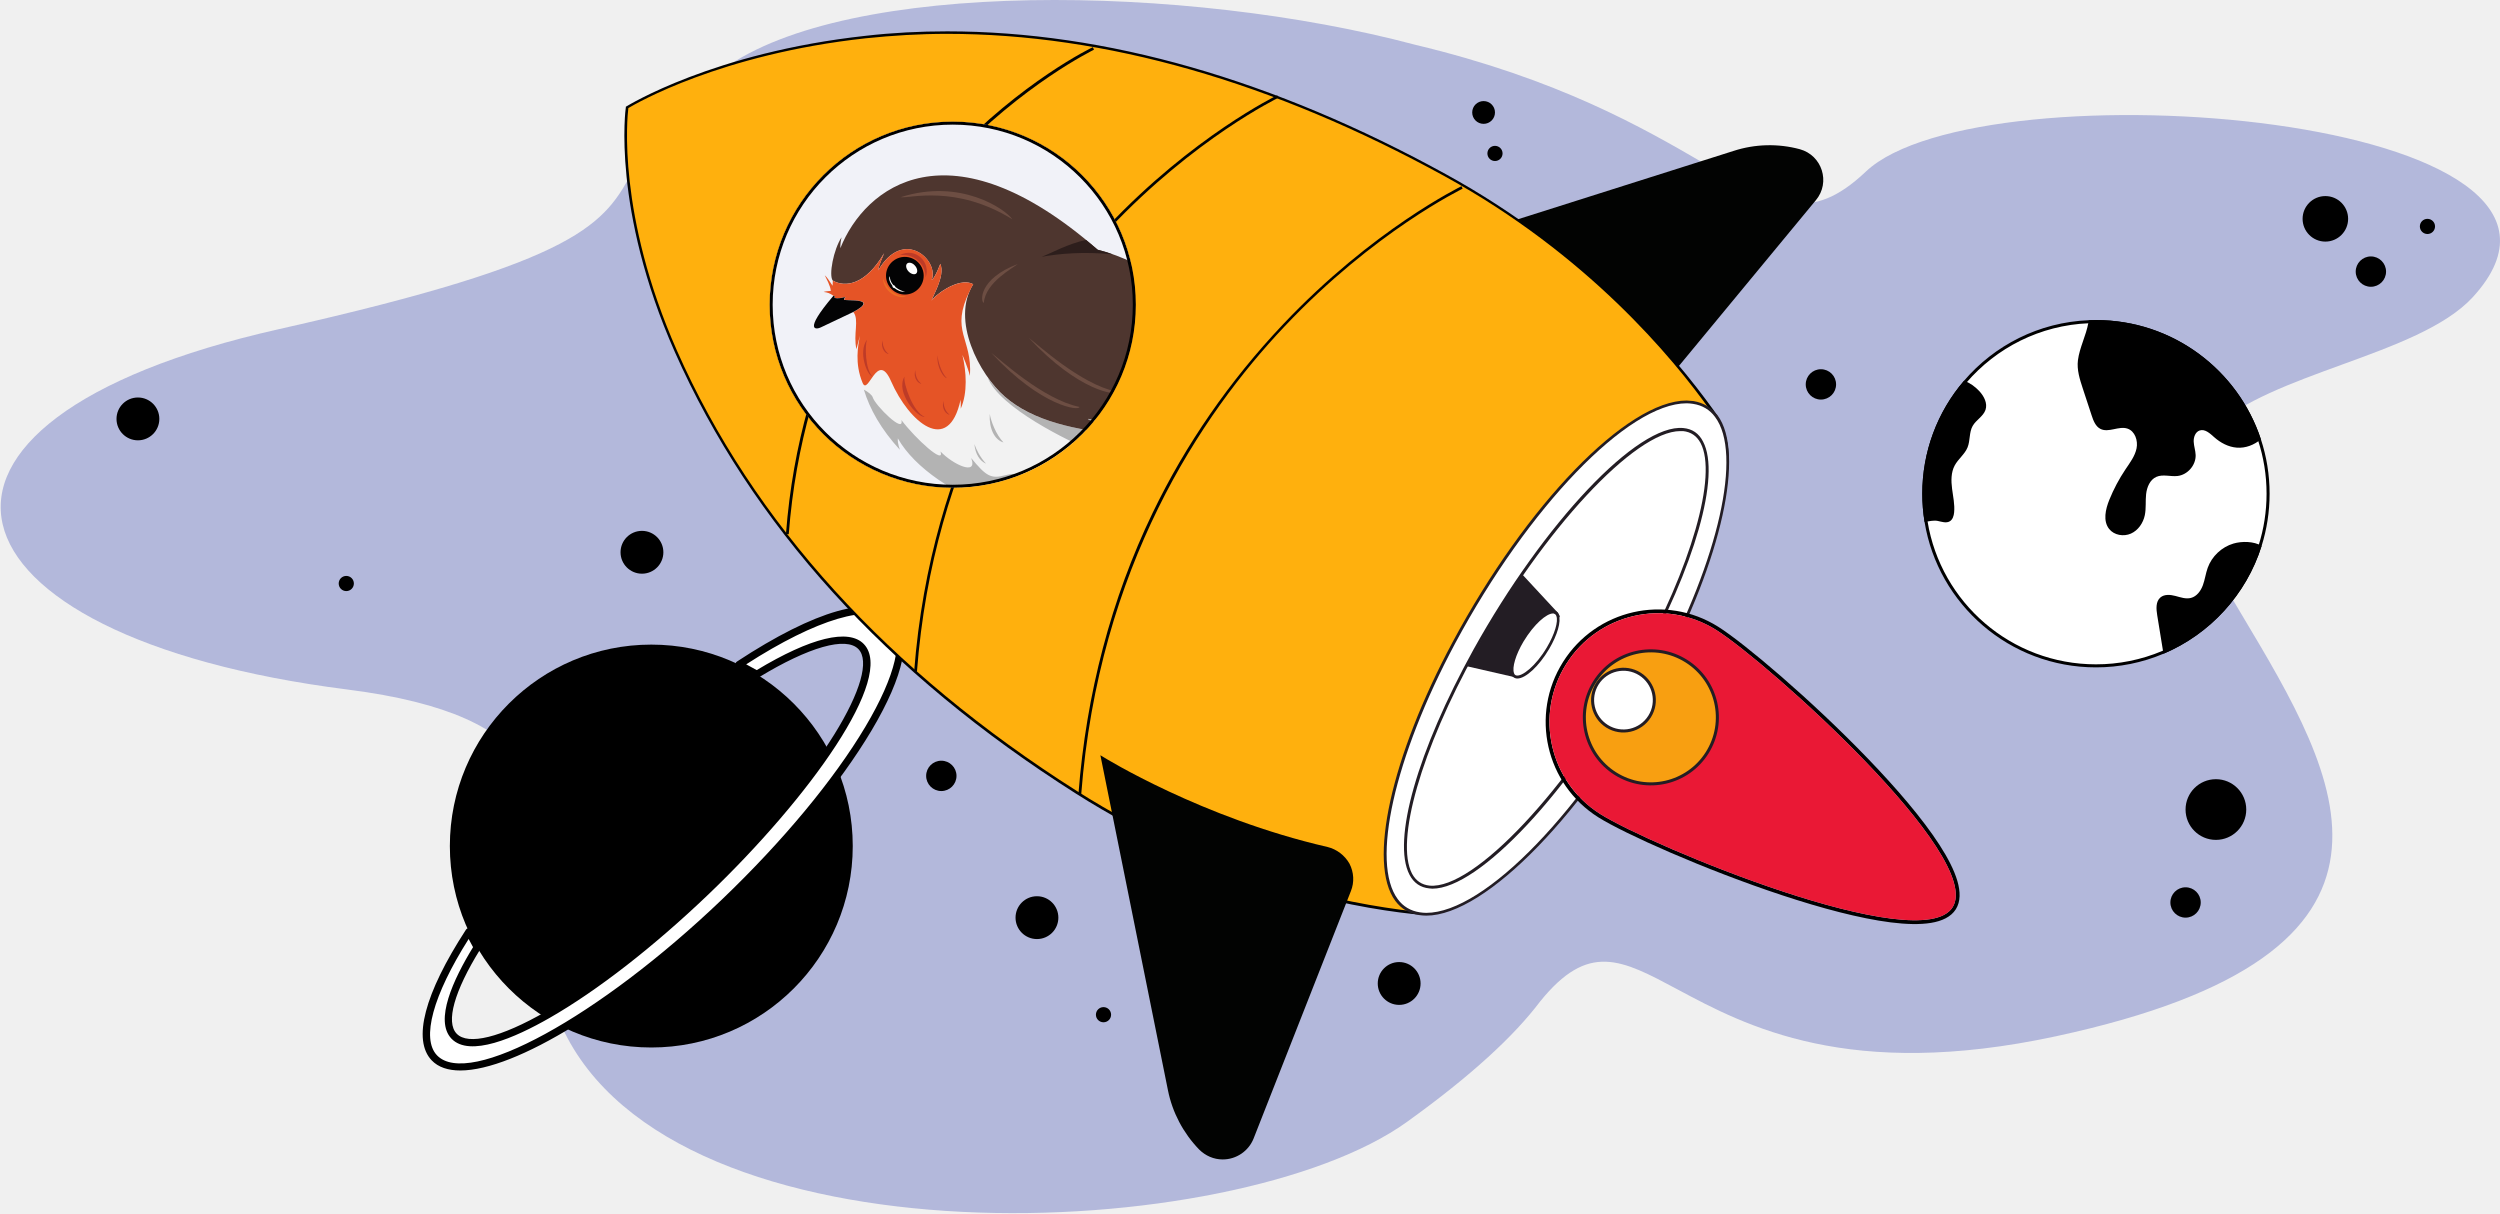
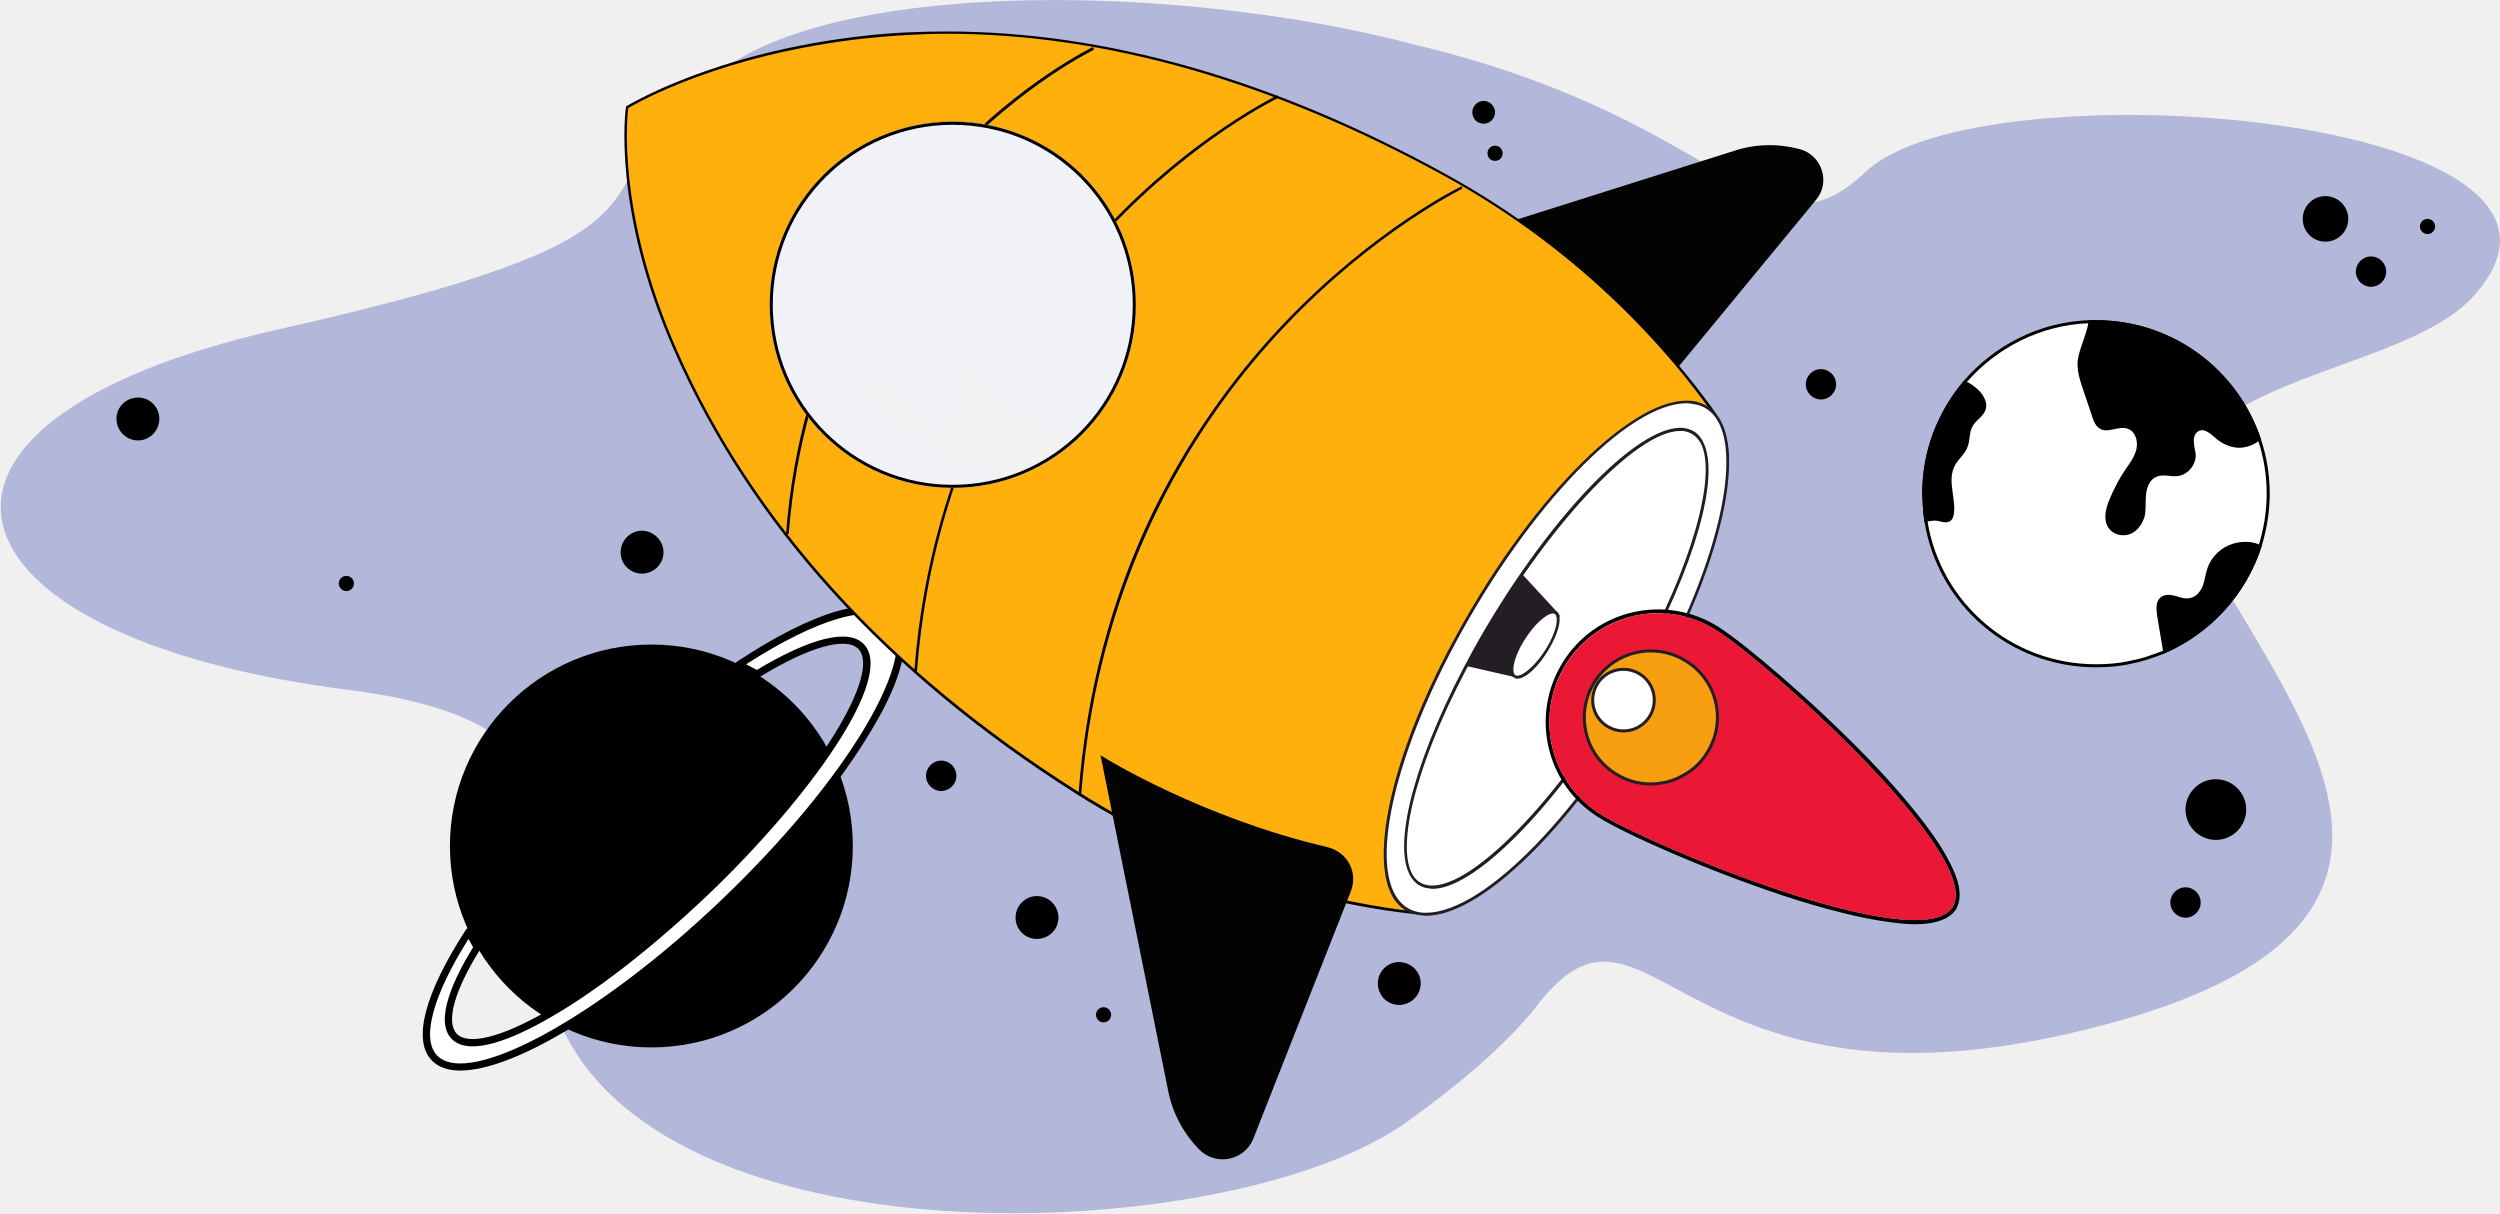
- <svg xmlns="http://www.w3.org/2000/svg" width="659" height="320" fill="none">
-   <path fill-rule="evenodd" d="M166.977 44.799c3.915-7.168 8.45-15.47 23.71-26.577C223.36-5.602 312.708-4.24 373.013 11.792c37.862 9.031 60.255 22.025 75.952 31.134 18.901 10.968 28.092 16.301 42.886 2.296C522.055 16.628 696.06 30.04 651.848 78.309c-7.213 7.864-20.904 12.853-34.697 17.879-25.972 9.463-52.305 19.058-36.437 48.228 3.164 5.823 6.72 11.775 10.31 17.783 25.702 43.021 53.121 88.914-49.051 110.958-54.689 11.785-81.808-2.73-99.836-12.38-14.775-7.908-23.444-12.548-36.179 3.238-6.891 9.127-18.179 19.566-35.057 31.704-45.21 32.543-193.465 39.079-222.773-25.054-5.516-12.066-4.971-24.591-4.458-36.355 1.065-24.478 1.988-45.661-52.132-52.558-109.594-13.889-126.586-70.532-18.084-94.973 80.489-18.117 85.799-27.839 93.523-41.98zm157.626 129.368c8.561 4.498 16.115 9.674 22.802 15.231-8.527-4.678-16.468-9.644-22.802-15.231z" fill="#b3b8db" />
-   <path d="M171.683 276.12c29.328 0 53.102-23.774 53.102-53.101s-23.774-53.101-53.102-53.101-53.101 23.774-53.101 53.101 23.774 53.101 53.101 53.101z" fill="#000" />
-   <path d="M125.777 249.717c-6.936 11.209-9.501 19.861-6.096 23.418 7.017 7.338 36.736-9.707 66.366-38.058s47.962-57.294 40.946-64.623c-3.781-3.951-14.132-.831-27.512 7.311l-4.675-2.565c19.191-12.612 34.877-17.769 40.472-11.923 8.867 9.259-10.994 42.643-44.342 74.561s-67.572 50.286-76.439 41.017c-4.907-5.13-1.01-17.661 9.117-33.24l2.163 4.102z" fill="#fff" />
-   <g fill="#000">
-     <path d="M121.345 282.18c-3.253 0-5.819-.858-7.544-2.663-5.13-5.363-1.93-17.59 9.01-34.43.188-.286.51-.465.849-.438.34.018.653.215.805.51l2.163 4.111c.16.304.143.662-.036.957-6.865 11.092-9.135 19.199-6.221 22.247 3.012 3.146 11.593 1.027 23.525-5.819 12.469-7.151 27.199-18.609 41.473-32.276 31.677-30.318 46.728-57.186 40.919-63.264-3.236-3.387-13.077-.59-26.314 7.464-.295.178-.662.187-.965.017l-4.675-2.565a.97.97 0 0 1-.501-.804c-.009-.34.152-.653.429-.84 20.665-13.586 35.86-17.877 41.697-11.79 4.612 4.818 2.404 15.454-6.212 29.943-8.42 14.158-21.97 30.488-38.166 45.978-27.932 26.751-55.828 43.653-70.236 43.662zm2.19-34.662c-9.421 14.873-12.54 26.287-8.339 30.667 8.339 8.715 42.715-10.082 75.08-41.053 16.071-15.382 29.505-31.56 37.844-45.575 8.018-13.479 10.377-23.552 6.471-27.628-4.853-5.077-19.315-.787-37.897 11.191l2.779 1.519c14.239-8.581 24.249-11.021 28.236-6.864 8.375 8.75-14.256 40.418-40.973 65.99-14.39 13.764-29.245 25.33-41.848 32.552-9.17 5.256-21.094 10.467-25.876 5.479-4.558-4.764.492-15.641 5.685-24.124l-1.162-2.154z" />
-     <circle cx="169.219" cy="145.581" r="5.645" />
-     <circle cx="368.82" cy="259.244" r="5.645" />
+ <svg xmlns="http://www.w3.org/2000/svg" version="1.2" viewBox="0 0 659 320" width="659" height="320">
+   <defs>
+     <clipPath clipPathUnits="userSpaceOnUse" id="cp1">
+       <path d="m251.14 128.59c-26.69 0-48.26-21.58-48.26-48.27 0-26.69 21.57-48.27 48.26-48.27 26.69 0 48.27 21.58 48.27 48.27 0 26.69-21.58 48.27-48.27 48.27z" />
+     </clipPath>
+   </defs>
+   <style>.a{fill:#b3b8db}.b{fill:#fff}.c{fill:none;stroke:#000;stroke-width:.5}.d{fill:#020302}.e{fill:#ffb00d}.f{fill:#231d24}.g{fill:#f1f2f8;stroke:#000}.h{fill:#2d1e1c}.i{fill:#f2f2f2}.j{fill:none;stroke:#000;stroke-width:.8}.k{fill:#ea1835}.l{fill:#f89f11;stroke:#231d24;stroke-width:.8}.m{fill:#fff;stroke:#231d24;stroke-width:.8}.n{fill:#fff;stroke:#000;stroke-width:.8}</style>
+   <path fill-rule="evenodd" class="a" d="m167 44.8c3.9-7.2 8.4-15.5 23.7-26.6 32.7-23.8 122-22.4 182.3-6.4 37.9 9 60.3 22 76 31.1 18.9 11 28.1 16.3 42.9 2.3 30.2-28.6 204.2-15.2 159.9 33.1-7.2 7.9-20.9 12.9-34.6 17.9-26 9.5-52.4 19-36.5 48.2 3.2 5.8 6.7 11.8 10.3 17.8 25.7 43 53.1 88.9-49 111-54.7 11.7-81.8-2.8-99.9-12.4-14.7-7.9-23.4-12.6-36.1 3.2-6.9 9.1-18.2 19.6-35.1 31.7-45.2 32.6-193.5 39.1-222.8-25-5.5-12.1-4.9-24.6-4.4-36.4 1-24.5 2-45.7-52.2-52.5-109.6-13.9-126.5-70.6-18-95 80.4-18.1 85.8-27.9 93.5-42zm180.4 144.6c-6.7-5.6-14.2-10.7-22.8-15.2 6.3 5.6 14.3 10.5 22.8 15.2z" />
+   <path d="m171.7 276.1c29.3 0 53.1-23.8 53.1-53.1 0-29.3-23.8-53.1-53.1-53.1-29.3 0-53.1 23.8-53.1 53.1 0 29.3 23.8 53.1 53.1 53.1z" />
+   <path class="b" d="m125.8 249.7c-7 11.2-9.5 19.9-6.1 23.4 7 7.4 36.7-9.7 66.3-38 29.7-28.4 48-57.3 41-64.6-3.8-4-14.1-0.9-27.5 7.3l-4.7-2.6c19.2-12.6 34.9-17.8 40.5-11.9 8.8 9.2-11 42.6-44.4 74.5-33.3 32-67.5 50.3-76.4 41.1-4.9-5.2-1-17.7 9.1-33.3z" />
+   <path d="m121.3 282.2c-3.2 0-5.8-0.9-7.5-2.7-5.1-5.3-1.9-17.6 9-34.4 0.2-0.3 0.5-0.5 0.9-0.5 0.3 0.1 0.6 0.3 0.8 0.6l2.1 4.1c0.2 0.3 0.2 0.6 0 0.9-6.9 11.1-9.1 19.2-6.2 22.3 3 3.1 11.6 1 23.5-5.8 12.5-7.2 27.2-18.7 41.5-32.3 31.6-30.3 46.7-57.2 40.9-63.3-3.2-3.4-13.1-0.6-26.3 7.5-0.3 0.2-0.7 0.2-1 0l-4.7-2.6q-0.1 0-0.2-0.1-0.1-0.1-0.1-0.2-0.1-0.1-0.1-0.2-0.1-0.1-0.1-0.3c0-0.3 0.2-0.6 0.5-0.8 20.6-13.6 35.8-17.9 41.7-11.8 4.6 4.8 2.4 15.5-6.3 29.9-8.4 14.2-21.9 30.5-38.1 46-28 26.8-55.8 43.7-70.3 43.7zm2.2-34.7c-9.4 14.9-12.5 26.3-8.3 30.7 8.3 8.7 42.7-10.1 75.1-41.1 16-15.3 29.5-31.5 37.8-45.5 8-13.5 10.4-23.6 6.5-27.7-4.9-5-19.3-0.8-37.9 11.2l2.8 1.5c14.2-8.5 24.2-11 28.2-6.8 8.4 8.7-14.2 40.4-41 66-14.4 13.7-29.2 25.3-41.8 32.5-9.2 5.3-21.1 10.5-25.9 5.5-4.5-4.8 0.5-15.6 5.7-24.1z" />
+   <path fill-rule="evenodd" d="m169.2 151.2c-3.1 0-5.6-2.5-5.6-5.6 0-3.1 2.5-5.7 5.6-5.7 3.1 0 5.7 2.6 5.7 5.7 0 3.1-2.6 5.6-5.7 5.6z" />
+   <path fill-rule="evenodd" d="m368.8 264.9c-3.1 0-5.6-2.5-5.6-5.7 0-3.1 2.5-5.6 5.6-5.6 3.1 0 5.7 2.5 5.7 5.6 0 3.2-2.6 5.7-5.7 5.7z" />
+   <path fill-rule="evenodd" class="c" d="m245.9 119.7c-26.6 0-48-21.5-48-48 0-26.6 21.4-48 48-48 26.5 0 47.9 21.4 47.9 48 0 26.5-21.4 48-47.9 48z" />
+   <path fill-rule="evenodd" d="m480 105.3c-2.2 0-4-1.8-4-4 0-2.2 1.8-4 4-4 2.2 0 4 1.8 4 4 0 2.2-1.8 4-4 4z" />
+   <path fill-rule="evenodd" d="m273.3 247.5c-3.1 0-5.6-2.5-5.6-5.6 0-3.1 2.5-5.7 5.6-5.7 3.2 0 5.7 2.6 5.7 5.7 0 3.1-2.5 5.6-5.7 5.6z" />
+   <path fill-rule="evenodd" d="m36.4 116.1c-3.2 0-5.7-2.6-5.7-5.7 0-3.1 2.5-5.6 5.7-5.6 3.1 0 5.6 2.5 5.6 5.6 0 3.1-2.5 5.7-5.6 5.7z" />
+   <path fill-rule="evenodd" d="m91.3 155.8c-1.1 0-2-0.9-2-2 0-1.1 0.9-2 2-2 1.1 0 2 0.9 2 2 0 1.1-0.9 2-2 2z" />
+   <path fill-rule="evenodd" d="m290.9 269.5c-1.1 0-2-0.9-2-2 0-1.1 0.9-2 2-2 1.1 0 2 0.9 2 2 0 1.1-0.9 2-2 2z" />
+   <path fill-rule="evenodd" d="m394.1 42.4c-1.1 0-2-0.8-2-2 0-1.1 0.9-2 2-2 1.1 0 2 0.9 2 2 0 1.2-0.9 2-2 2z" />
+   <path fill-rule="evenodd" d="m639.9 61.7c-1.1 0-2-0.9-2-2 0-1.1 0.9-2 2-2 1.1 0 2 0.9 2 2 0 1.1-0.9 2-2 2z" />
+   <path fill-rule="evenodd" d="m391.1 32.6c-1.7 0-3-1.3-3-3 0-1.6 1.3-3 3-3 1.6 0 3 1.4 3 3 0 1.7-1.4 3-3 3z" />
+   <path fill-rule="evenodd" d="m613 63.7c-3.4 0-6-2.7-6-6 0-3.3 2.6-6 6-6 3.3 0 6 2.7 6 6 0 3.3-2.7 6-6 6z" />
+   <path fill-rule="evenodd" d="m625 75.6c-2.2 0-4-1.8-4-4 0-2.2 1.8-4 4-4 2.2 0 4 1.8 4 4 0 2.2-1.8 4-4 4z" />
+   <path fill-rule="evenodd" d="m584.1 221.4c-4.4 0-8-3.6-8-8 0-4.4 3.6-8 8-8 4.4 0 8 3.6 8 8 0 4.4-3.6 8-8 8z" />
+   <path fill-rule="evenodd" d="m248.1 208.5c-2.2 0-4-1.8-4-4 0-2.2 1.8-4 4-4 2.2 0 4 1.8 4 4 0 2.2-1.8 4-4 4z" />
+   <path fill-rule="evenodd" d="m576.1 241.9c-2.2 0-4-1.8-4-4 0-2.2 1.8-4 4-4 2.2 0 4 1.8 4 4 0 2.2-1.8 4-4 4z" />
+   <path class="d" d="m474.4 39.3c-5.7-1.5-11.8-1.4-17.4 0.5l-85.1 26.9c0 0 26.5 14.8 49.6 40.3 3.3 3.9 9.3 3.6 12.6-0.2l44.6-54.1c3.9-4.6 1.6-11.8-4.3-13.4z" />
+   <path class="e" d="m381 46.2c-55-30.2-106.7-41.5-152.8-36.4-40.6 4.4-62.9 18.5-62.9 18.5 0 0-3.8 26.4 12.9 64.4 18.7 42.3 52.6 82.6 105.6 116.2 35.9 22.8 70.2 29.7 88.6 31.7 8.2 1 16.3-3 20.5-10.2l59.4-98.9c4.3-7.2 4-16.3-0.8-23.1-10.9-15.1-33.3-41.7-70.5-62.2z" />
+   <path class="d" d="m381.1 45.9c-45.4-25-89.6-37.6-131.4-37.6-7.3 0-14.5 0.3-21.5 1.1-40.2 4.4-62.8 18.5-63.1 18.6l-0.1 0.1v0.2c-0.1 0.3-3.8 26.9 12.9 64.5 20.1 45.5 55.7 84.7 105.7 116.4 36.4 23.1 71.2 29.8 88.8 31.7 0.8 0.1 1.6 0.2 2.4 0.2 7.5 0 14.6-4.1 18.4-10.5l59.4-98.9c4.4-7.4 4-16.6-0.9-23.6-10.2-14.2-32.9-41.5-70.6-62.2zm70.8 85.4l-59.4 98.9c-3.7 6.3-10.5 10.1-17.9 10.1-0.7 0-1.5 0-2.2-0.1-17.5-2-52.2-8.7-88.5-31.7-49.9-31.6-85.4-70.7-105.4-116-15.9-35.9-13.2-61.7-12.9-64 2-1.2 24.3-14.2 62.6-18.4 7-0.7 14.2-1.2 21.4-1.2 41.7 0 85.8 12.6 131.2 37.5 37.5 20.6 60.1 47.7 70.3 62.1 4.7 6.8 5 15.8 0.8 22.8z" />
+   <path class="d" d="m250.3 41.6c-17.6 18.6-39.5 50.9-43.1 99.2h0.7c3.7-47.9 25.4-80.1 42.9-98.6 19-20.1 37.4-29 37.6-29.1l-0.3-0.7c-0.2 0.1-18.7 9-37.8 29.2zm41.7 18.1c-20.9 22.1-46.6 60.3-51 117.3l0.7 0.1c4.3-56.8 30-94.9 50.8-116.9 22.5-23.8 44.2-34.3 44.5-34.4l-0.3-0.7c-0.2 0.2-22.2 10.7-44.7 34.6zm46.1 25.9c-14 14.8-25.5 31.5-34.3 49.6-10.9 22.6-17.5 47.6-19.5 74.1l0.7 0.1c4.6-59.9 31.7-100.2 53.6-123.3 23.7-25.1 46.7-36.2 46.9-36.4l-0.2-0.6c-0.3 0.1-23.3 11.3-47.2 36.5z" />
+   <path class="b" d="m446.4 106.1c-15.2-2.3-43 25.6-63.2 63.4-16.2 30.2-22.4 58-15.1 67.8 1.5 1.9 3.5 3.2 6.1 3.6 15.2 2.2 42.9-25.6 63.1-63.4 16.2-30.2 22.4-58.1 15.1-67.8-1.5-2-3.5-3.2-6-3.6z" />
+   <path class="f" d="m446.4 105.7l-1.8-0.1c-15.7 0-42.3 27.4-61.7 63.7-16.3 30.3-22.4 58.3-15.1 68.2 1.5 2 3.7 3.4 6.3 3.7 0.6 0.1 1.2 0.2 1.8 0.2 15.8 0 42.3-27.4 61.7-63.7 16.3-30.4 22.5-58.3 15.1-68.2-1.6-2.1-3.7-3.3-6.3-3.8zm-9.4 71.6c-19.4 36.1-45.6 63.3-61.1 63.3-0.5 0-1.1 0-1.6-0.1-2.5-0.4-4.4-1.6-5.8-3.5-7.2-9.6-1-37.3 15.1-67.4 19.3-36 45.5-63.3 61-63.3 0.6 0 1.2 0.1 1.7 0.2 2.4 0.3 4.4 1.5 5.8 3.4 7.2 9.6 1 37.4-15.1 67.4z" />
+   <path class="b" d="m443.7 113.2c-11.9-1.2-36.5 24.9-55 58.2-18.5 33.3-23.8 61.2-11.9 62.3 11.8 1.2 36.4-24.9 54.9-58.1 18.6-33.3 23.9-61.2 12-62.4z" />
+   <path class="f" d="m443.7 112.8c-12.1-1.1-36.7 24.9-55.3 58.4-14.7 26.6-21.5 50.5-16.8 59.4 1.1 2.1 2.8 3.4 5.2 3.6 0.2 0 0.5 0.1 0.8 0.1 12.3 0 36.3-25.7 54.5-58.5 14.7-26.6 21.5-50.4 16.8-59.4-1.1-2.2-2.8-3.3-5.2-3.6zm-12.3 62.6c-18.1 32.7-42.9 59.1-54.6 58-2-0.2-3.6-1.2-4.6-3.1-4.5-8.6 2.4-32.7 16.9-58.6 17.7-32 41.9-58.1 53.8-58.1h0.8c2 0.3 3.5 1.3 4.6 3.2 4.4 8.5-2.4 32.6-16.9 58.6z" />
+   <path class="f" d="m401.3 151.4c-4.3 6.3-8.4 12.9-12.3 20l-2.3 4.2 13.1 3 11.4-16.2-0.5-0.8z" />
+   <path class="b" d="m409.8 161.3c-1.9-0.5-5.7 2.9-8.5 7.6-2.8 4.7-3.5 8.9-1.7 9.5 1.9 0.5 5.7-2.8 8.5-7.5 2.8-4.7 3.5-9 1.7-9.6z" />
+   <path class="f" d="m409.9 161.1c-2.1-0.6-6 2.7-9 7.6-2.2 3.8-3.2 7.3-2.5 9.1 0.2 0.5 0.6 0.8 1.1 1 0.1 0.1 0.3 0.1 0.5 0.1 2.2 0 5.7-3.3 8.3-7.8 2.2-3.7 3.3-7.3 2.6-9-0.1-0.6-0.5-1-1-1zm-2.1 9.5c-3 5-6.6 7.8-8.1 7.5-0.3-0.1-0.5-0.3-0.6-0.6-0.6-1.5 0.4-4.9 2.5-8.4 2.8-4.6 6.1-7.4 7.8-7.4 0.1 0 0.2 0 0.3 0.1 0.3 0.1 0.5 0.3 0.5 0.6 0.6 1.4-0.4 4.8-2.4 8.2z" />
+   <path class="d" d="m349.9 223.6c-33.6-7.7-59.3-23.8-59.3-23.8l17.6 87.5c1.2 5.8 4 11.1 8.1 15.5 4.2 4.4 11.5 2.9 13.8-2.7l25.6-65.3c1.8-4.7-0.9-10-5.8-11.2z" />
+   <path class="d" d="m349.9 223.3c-33.1-7.7-58.9-23.6-59.1-23.8l-0.7-0.4 17.8 88.3c1.1 5.8 4 11.3 8.2 15.6 1.7 1.7 3.9 2.6 6.2 2.6 3.6 0 6.8-2.2 8.1-5.5l25.7-65.2c0.9-2.3 0.8-5-0.4-7.2-1.2-2.2-3.3-3.8-5.8-4.4zm5.5 11.4l-25.7 65.2c-1.2 3.1-4.1 5.1-7.4 5.1-2.2 0-4.2-0.9-5.7-2.4-4-4.3-6.8-9.6-8-15.3l-17.5-86.7c4.4 2.7 28.5 16.5 58.7 23.4 2.3 0.5 4.1 2 5.2 4 1.1 2.1 1.2 4.5 0.4 6.7z" />
+   <g clip-path="url(#cp1)">
+     <path fill-rule="evenodd" class="g" d="m251.1 129.1c-26.9 0-48.7-21.8-48.7-48.8 0-26.9 21.8-48.7 48.7-48.7 27 0 48.8 21.8 48.8 48.7 0 27-21.8 48.8-48.8 48.8z" />
+     <path class="h" d="m248.9 141.1c0.5 0.2 14.5-7.4 14.5-7.4 0 0-1.4-4.9-1-5.8 1.7-0.1 4.2-1.3 4.2-1.3 0 0-1.6 1.5-2.4 1.9 0 0 1.9 0.5 3.3-0.2l-0.6 6.8c0 0-14.8 7.6-15.3 8.2 2.3 1.2 2.4 4.7 2.4 4.7-4-2.7-8.1 4.7-5 6.1-5.1 2.6-5.3-1.6 0.3-8.6-1.3-0.1-7.4 1.5-4.7 4.9-7.6 3.1-5.1-6.7 2.7-7.1-2.5-1.7-8.4-1.9-7.7 3-3.2 1.8-4.1-1.2-2.8-3.4 2.6-4.1 8.1-3.7 12.1-1.8z" />
+     <path class="i" d="m234.8 100.5c4.8 10.9 15.2 19.6 18.3 4.9q0.1 0.3 0.1 0.6 0 0.3 0 0.6 0 0.3 0 0.5 0 0.3 0 0.6c1.8-4.2 1.4-9.8 0.4-14.1 0 0 1.5 3.2 2 5.5 0.7-10-5.3-11.7 0-22.4-3.2 7.2 0.2 16.5 4.8 22.9 3 7.8 21.5 16.9 27.8 19.4-3.3-3.1-4.4-4.4-4.4-4.4 4.5 1.8 10.3 3 15.4 4.9-2.5 2.7-5.6 5.1-8.6 6.5 3.2-2.7 3.9-4.8 3.9-4.8 0 0-6.7 5.8-12.6 7.6 4.5-3.4 5.2-5.2 5.2-5.2 0 0-8.8 6.4-14.3 6.6 2.6-1.7 4.1-4.4 4.1-4.4 0 0-1.9 1.2-8.1 1.1 2.8-1.5-0.1-2.5-3.8-1.6-3.7 1-4.9 0.4-8.9-4.5 1.8 4.9-4.9 1.7-8.1-1.7 1.2 3.7-6.6-3.4-10.3-8.3 0.9 3.9-7-3.9-7.6-6-0.2-0.6-1.1-1.4-2.3-2q-0.1-0.3-0.2-0.5 0-0.2-0.1-0.4 0-0.3-0.1-0.5-0.1-0.2-0.1-0.4c1.5 3.4 3.9-8.8 7.5-0.5z" />
+     <path fill-rule="evenodd" class="j" d="m251.1 128.2c-26.4 0-47.8-21.4-47.8-47.9 0-26.5 21.4-47.8 47.8-47.8 26.5 0 47.9 21.3 47.9 47.8 0 26.5-21.4 47.9-47.9 47.9z" />
  </g>
-   <circle cx="245.853" cy="71.687" r="47.993" stroke="#000" stroke-width=".548" />
-   <g fill="#000">
-     <circle cx="479.992" cy="101.328" r="4" />
-     <circle cx="273.34" cy="241.891" r="5.645" />
-     <circle cx="36.356" cy="110.424" r="5.645" />
-     <circle cx="91.281" cy="153.812" r="2" />
-     <circle cx="290.883" cy="267.475" r="2" />
-     <circle cx="394.078" cy="40.446" r="2" />
-     <circle cx="639.875" cy="59.686" r="2" />
-     <circle cx="391.076" cy="29.646" r="3.002" />
-     <circle cx="612.965" cy="57.686" r="6" />
-     <circle cx="624.965" cy="71.595" r="4" />
-     <circle cx="584.113" cy="213.395" r="8" />
-     <circle cx="248.133" cy="204.521" r="4" />
-     <circle cx="576.113" cy="237.891" r="4" />
-   </g>
-   <path d="M474.44 39.333c-5.716-1.539-11.798-1.392-17.441.44l-85.077 26.967s26.527 14.729 49.537 40.304c3.371 3.81 9.379 3.59 12.604-.293l44.627-54.007c3.884-4.69 1.612-11.798-4.25-13.41z" fill="#020302" />
-   <path d="M380.999 46.221C325.966 15.956 274.304 4.745 228.212 9.801c-40.597 4.397-62.874 18.54-62.874 18.54s-3.884 26.381 12.897 64.339c18.686 42.355 52.542 82.586 105.596 116.221 35.907 22.79 70.201 29.678 88.595 31.73 8.207.952 16.268-3.078 20.518-10.186l59.356-98.927c4.324-7.182 4.03-16.268-.806-23.083-10.845-15.169-33.342-41.769-70.495-62.214z" fill="#ffb00d" />
-   <g fill="#020302">
-     <path d="M381.148 45.928C335.715 20.939 291.454 8.262 249.685 8.262c-7.255 0-14.436.366-21.471 1.172-40.231 4.397-62.801 18.466-63.094 18.613l-.146.073v.147c-.074.293-3.738 26.894 12.897 64.486 20.152 45.507 55.692 84.711 105.742 116.441 36.347 23.083 71.228 29.825 88.741 31.73.806.073 1.612.147 2.419.147 7.547 0 14.582-4.031 18.466-10.479l59.356-98.928c4.397-7.327 4.031-16.561-.879-23.522-10.259-14.29-32.903-41.55-70.568-62.214zm70.714 85.37l-59.356 98.927c-3.737 6.229-10.552 10.113-17.88 10.113-.733 0-1.539-.074-2.272-.147-17.44-1.978-52.175-8.647-88.448-31.656-49.903-31.657-85.37-70.715-105.449-116.075-15.828-35.834-13.117-61.628-12.824-63.973 1.979-1.172 24.256-14.216 62.581-18.393 7.035-.733 14.216-1.172 21.397-1.172 41.696 0 85.81 12.604 131.17 37.519 37.519 20.591 60.09 47.705 70.275 62.067 4.763 6.815 5.057 15.755.806 22.79z" />
-     <path d="M250.268 41.604c-17.587 18.613-39.424 50.929-43.088 99.147l.732.074c3.664-47.925 25.355-80.095 42.869-98.634 18.979-20.078 37.372-28.945 37.592-29.092l-.293-.659c-.22.073-18.686 8.94-37.812 29.165zm41.703 18.1c-20.884 22.057-46.605 60.309-51.002 117.32l.733.074c4.323-56.792 30.044-94.897 50.782-116.881 22.497-23.816 44.261-34.295 44.481-34.441l-.293-.66c-.22.147-22.131 10.699-44.701 34.588zm46.163 25.868c-13.997 14.802-25.575 31.51-34.295 49.61-10.919 22.643-17.514 47.632-19.566 74.159l.733.073c4.617-59.943 31.657-100.173 53.567-123.329 23.743-25.135 46.753-36.2 46.973-36.347l-.294-.66c-.219.147-23.302 11.285-47.118 36.493z" />
-   </g>
-   <path d="M446.362 106.09c-15.169-2.271-42.942 25.575-63.167 63.387-16.194 30.191-22.35 58.037-15.095 67.783 1.539 1.979 3.517 3.225 6.082 3.591 15.169 2.272 42.942-25.575 63.167-63.387 16.195-30.191 22.35-58.037 15.095-67.783-1.538-1.979-3.59-3.224-6.082-3.591z" fill="#fff" />
-   <path d="M446.437 105.724l-1.832-.147c-15.755 0-42.282 27.407-61.701 63.68-16.268 30.338-22.424 58.33-15.096 68.223 1.539 2.052 3.664 3.371 6.302 3.737.587.074 1.173.147 1.832.147 15.755 0 42.282-27.407 61.702-63.68 16.268-30.338 22.423-58.33 15.095-68.223-1.612-2.052-3.737-3.298-6.302-3.737zm-9.453 71.594c-19.346 36.126-45.58 63.313-61.042 63.313-.586 0-1.172-.073-1.685-.146-2.418-.367-4.397-1.539-5.789-3.445-7.182-9.599-.953-37.372 15.095-67.417 19.346-36.053 45.58-63.313 61.042-63.313.586 0 1.172.073 1.685.147 2.419.366 4.397 1.538 5.79 3.444 7.254 9.599 1.025 37.372-15.096 67.417z" fill="#231d24" />
-   <path d="M443.655 113.198c-11.872-1.172-36.493 24.915-54.96 58.184s-23.816 61.188-11.944 62.361 36.493-24.915 54.959-58.184c18.54-33.269 23.889-61.189 11.945-62.361z" fill="#fff" />
-   <g fill="#231d24">
-     <path d="M443.732 112.832c-12.091-1.173-36.713 24.915-55.326 58.403-14.729 26.601-21.544 50.417-16.854 59.357 1.099 2.125 2.858 3.37 5.203 3.59.293 0 .513.074.806.074 12.384 0 36.346-25.648 54.519-58.477 14.73-26.601 21.545-50.417 16.855-59.357-1.099-2.198-2.858-3.371-5.203-3.59zm-12.311 62.58c-18.1 32.683-42.942 59.137-54.593 58.037-2.052-.219-3.591-1.245-4.617-3.151-4.47-8.573 2.418-32.682 16.855-58.623 17.733-32.023 41.915-58.037 53.86-58.037h.733c2.051.22 3.59 1.245 4.616 3.151 4.47 8.5-2.418 32.609-16.854 58.623z" />
-     <path d="M401.297 151.45c-4.25 6.229-8.427 12.897-12.311 19.932l-2.271 4.25 13.117 3.005 11.358-16.195-.513-.879-9.38-10.113z" />
-   </g>
-   <path d="M409.801 161.343c-1.905-.513-5.715 2.858-8.5 7.547s-3.517 8.941-1.685 9.527c1.905.513 5.715-2.858 8.5-7.548s3.517-8.94 1.685-9.526z" fill="#fff" />
-   <path d="M409.878 161.05c-2.052-.587-6.009 2.784-8.94 7.694-2.198 3.737-3.224 7.255-2.565 9.013.22.513.587.88 1.1 1.026.146.073.366.073.513.073 2.198 0 5.715-3.297 8.353-7.767 2.199-3.737 3.225-7.255 2.565-9.014-.146-.586-.513-.952-1.026-1.025zm-2.125 9.599c-2.931 4.983-6.595 7.768-8.061 7.401-.293-.073-.513-.293-.586-.586-.586-1.465.44-4.91 2.492-8.354 2.784-4.616 6.082-7.401 7.767-7.401.147 0 .22 0 .293.073.294.074.513.293.587.587.586 1.392-.44 4.836-2.492 8.28z" fill="#231d24" />
-   <g fill="#020302">
-     <path d="M349.853 223.63c-33.562-7.694-59.283-23.816-59.283-23.816l17.661 87.496c1.172 5.789 3.957 11.138 8.06 15.462 4.177 4.397 11.505 2.931 13.777-2.711l25.648-65.219c1.832-4.763-.953-10.039-5.863-11.212z" />
-     <path d="M349.932 223.264c-33.123-7.621-58.917-23.596-59.137-23.743l-.733-.44 17.807 88.302c1.173 5.862 4.031 11.285 8.208 15.609 1.685 1.685 3.883 2.638 6.228 2.638 3.591 0 6.815-2.199 8.134-5.496l25.648-65.219c.953-2.345.806-4.983-.366-7.255-1.246-2.198-3.371-3.81-5.789-4.396zm5.422 11.431l-25.647 65.219c-1.173 3.078-4.104 5.056-7.402 5.056-2.198 0-4.176-.879-5.715-2.418-4.031-4.25-6.815-9.526-7.988-15.242l-17.514-86.69c4.397 2.638 28.506 16.488 58.697 23.376 2.272.513 4.104 1.979 5.203 4.031s1.173 4.47.366 6.668z" />
-   </g>
-   <mask id="A" maskUnits="userSpaceOnUse" x="202" y="32" width="98" height="97" mask-type="alpha">
-     <circle cx="251.142" cy="80.319" r="48.267" fill="#020302" />
-   </mask>
-   <g mask="url(#A)">
-     <circle cx="251.142" cy="80.319" r="48.767" fill="#f1f2f8" stroke="#000" />
-     <path d="M248.922 141.095c.47.211 14.449-7.352 14.449-7.352s-1.354-4.966-.955-5.807c1.715-.168 4.169-1.307 4.169-1.307s-1.591 1.439-2.414 1.872c0 0 1.911.518 3.281-.226l-.517 6.818s-14.811 7.58-15.292 8.237c2.263 1.157 2.38 4.641 2.38 4.641-4.047-2.682-8.097 4.74-5.013 6.105-5.131 2.62-5.282-1.534.244-8.62-1.26-.1-7.352 1.556-4.674 4.981-7.59 3.055-5.089-6.748 2.735-7.099-2.481-1.745-8.429-1.899-7.758 2.974-3.189 1.821-4.032-1.207-2.713-3.454 2.583-4.07 8.042-3.676 12.078-1.763z" fill="#2d1e1c" />
-     <path d="M234.797 100.468c4.795 10.947 15.209 19.674 18.345 4.902a23.66 23.66 0 0 1 .04 2.369c1.859-4.255 1.444-9.795.435-14.186 0 0 1.446 3.29 1.988 5.546.685-10.009-5.35-11.694-.023-22.448-3.173 7.207.246 16.557 4.853 22.968 2.98 7.821 21.442 16.849 27.72 19.375-3.26-3.143-4.378-4.413-4.378-4.413 4.544 1.863 10.275 3.065 15.426 4.9-2.523 2.717-5.621 5.138-8.628 6.524 3.228-2.722 3.953-4.814 3.953-4.814s-6.737 5.857-12.66 7.593c4.512-3.361 5.233-5.164 5.233-5.164s-8.837 6.352-14.303 6.536c2.559-1.695 4.13-4.319 4.13-4.319s-1.911 1.118-8.107 1.053c2.804-1.494-.088-2.525-3.809-1.55s-4.939.324-8.944-4.542c1.855 4.853-4.872 1.665-8.093-1.739 1.235 3.759-6.584-3.363-10.307-8.289.895 3.889-6.923-3.875-7.545-5.963-.189-.622-1.131-1.396-2.35-2.046a45.12 45.12 0 0 1-.498-1.811c1.528 3.474 3.954-8.727 7.522-.482z" fill="#f2f2f2" />
-     <path d="M236.668 115.551c4.461 7.869 15.228 14.958 26.217 18.433.305-.158.454-.269.454-.269s-1.353-4.967-.955-5.807c1.716-.169 4.17-1.308 4.17-1.308s-1.591 1.439-2.414 1.873c0 0 1.911.518 3.281-.226l-.517 6.818s-.029.035-.064.006c4.562 1.06 9.027 1.455 12.959 1.005-1.576.924-3.055 1.871-3.78 2.327 2.828-.598 13.199-1.777 22.059-8.227-1.34 1.703-3.389 3.7-3.389 3.7 4.301-2.25 8.064-5.41 10.629-8.035-.44.749-1.812 2.776-2.334 3.34 2.906-1.76 5.982-4.724 8.058-7.109l.085-.105.43-.523.086-.105.029-.034 1.26-1.535c-.163.625-.377 1.384-.69 2.12-.079.168-.13.301-.21.47l-.029.035c-.079.168-.159.336-.274.475 2.997-2.795 5.165-5.863 6.386-8.131-10.719-2.027-23.203-3.752-31.311-4.335-1.422-.117 10.035 4.211 8.613 4.094-11.816-1.117-23.207-3.463-30.681-10.009-1.472-1.267-2.952-2.95-4.365-4.928 2.981 7.822 21.443 16.85 27.72 19.376-3.259-3.143-4.378-4.413-4.378-4.413 4.545 1.863 10.275 3.065 15.427 4.9-2.524 2.717-5.622 5.138-8.629 6.524 3.229-2.723 3.954-4.814 3.954-4.814s-6.738 5.857-12.661 7.593c4.513-3.362 5.234-5.164 5.234-5.164s-8.838 6.352-14.304 6.536c2.56-1.695 4.13-4.319 4.13-4.319s-1.91 1.118-8.107 1.053c2.804-1.494-.087-2.525-3.808-1.551s-4.939.325-8.945-4.541c1.856 4.853-4.872 1.664-8.092-1.74 1.235 3.76-6.584-3.362-10.307-8.288.895 3.889-6.923-3.875-7.545-5.963-.19-.623-1.132-1.396-2.35-2.046 1.563 5.138 4.52 10.428 9.477 15.843.099.022-.664-1.538-.519-2.996zm27.849 1.082c-2.346-.699-3.811-3.538-3.626-7.533.361 2.049 1.657 5.45 3.626 7.533zm-4.584 5.582c-1.634-.641-2.885-2.603-3.071-5.151.42 1.338 1.575 3.63 3.071 5.151zm25.12-2.21c-1.157 2.263-3.971 3.982-7.436 4.29 1.897-.603 5.168-2.239 7.436-4.29z" fill="#b3b3b3" />
-     <path d="M221.512 65.435c6.46-16.189 28.66-33.763 67.838.395 26.809 6.829 39.365 34.428 46.575 53.316-8.572-3.359-35.265-7.698-49.028-8.72-1.422-.117 10.035 4.21 8.613 4.093-11.816-1.117-23.208-3.462-30.682-10.009-6.665-5.824-14.223-20.091-8.293-29.589-3.997-2.173-10.846 3.534-10.927 4.344-.052-.861 3.664-6.453 2.254-9.715 0 0-1.366 3.726-2.275 4.264 2.06-5.141-7.401-13.962-14.075-2.563-.081-.826 1.545-4.514 1.545-4.514-4.944 8.439-10.303 9.062-13.53 7.23-1.125-1.333.19-8.197 2.311-11.42a11.37 11.37 0 0 0-.326 2.886z" fill="#4e362f" />
-     <path d="M325.611 101.912c-1.801-5.276-10.02-21.371-25.425-29.64 13.62 10.016 25.425 29.64 25.425 29.64zm-36.256-36.081a36.07 36.07 0 0 1 4.066 1.236c-7.681-.817-14.387-.191-18.86.633 2.721-1.037 6.911-3.437 11.718-4.454l3.076 2.584z" fill="#2d1e1c" />
-     <path d="M261.339 93.052c13.269 14.285 23.281 15.322 23.204 14.207-9.62-1.942-21.101-12.713-23.204-14.207zm33.075 10.223c.106 1.08-9.934.078-23.203-14.207 2.103 1.493 13.549 12.237 23.203 14.207zm-35.077-23.432c-.927-.294-1.393-6.342 8.936-10.242-.97.897-8.514 4.749-8.936 10.242zm-21.915-27.867c15.701-5.037 27.533 3.102 29.437 5.833-14.955-9.244-27.186-5.445-29.437-5.833z" fill="#6d4e43" />
-     <path d="M218.998 76.683c-.062-1.277-1.186-3.251-1.591-4.109.413.28 1.271 1.511 2.066 2.748l.06-1.353c3.261 1.861 8.586 1.21 13.53-7.23 0 0-1.592 3.716-1.545 4.513 6.702-11.434 16.135-2.578 14.074 2.563.909-.538 2.275-4.264 2.275-4.264 1.411 3.261-2.305 8.854-2.253 9.714.081-.81 6.964-6.489 10.927-4.344-.331.546-.628 1.12-.889 1.723-5.327 10.754.708 12.438.023 22.448-.542-2.256-1.988-5.546-1.988-5.546 1.043 4.42 1.424 9.93-.435 14.186.03-.676.012-1.509-.04-2.369-3.171 14.743-13.551 6.045-18.346-4.902-3.602-8.274-6.016 4.054-7.493.447-2.14-5.146-1.186-9.794-.708-12.439l-.899 3.584c-.923-3.854.805-7.808-.833-9.796 1.739-.908 2.906-1.761 2.717-2.383-.313-.899-3.877-.614-5.087-.848-.095-.311.313-.736.313-.736-.877.214-1.916.413-2.831.246.17-.562-.275-.518-.31-.547-.999-.704-1.596-.902-2.602-1.027.305-.158 1.067-.233 1.865-.279z" fill="#e55426" />
-     <path d="M237.217 67.229c4.587-.322 6.82 3.147 6.77 5.91 1.503-3.964-2.653-8.078-6.77-5.91zm-8.682 22.308c-.555 1.53-.487 7.777 1.434 9.705-1.372-.25-3.838-6.422-1.434-9.705zm18.588 4.108c.15 1.525.881 4.404 2.454 6.045-.781-.116-2.701-2.685-2.454-6.045zm1.601 12.062c-.033.965.297 2.697 1.604 3.595-.734.04-2.252-1.382-1.604-3.595zm-7.439-8.153c-.034.965.297 2.697 1.604 3.595-.734.039-2.253-1.383-1.604-3.595zm-8.628-7.844c-.033.965.297 2.697 1.604 3.595-.734.04-2.252-1.382-1.604-3.595zm5.779 9.535c-.409 1.708 2.248 9.497 5.342 10.637-1.893.314-7.849-6.446-5.342-10.637z" fill="#be3b27" />
-     <path d="M232.711 73.284c.979 2.79 3.231 4.814 6.086 4.823-1.266.83-5.83-.582-6.086-4.823z" fill="#ed6e24" />
-     <path d="M219.978 78.543c.886.202 1.925.003 2.831-.246 0 0-.408.425-.313.736 1.21.234 4.774-.052 5.087.848.189.623-.978 1.475-2.717 2.383l-8.519 4.043c-.916.475-4.96 1.417 3.321-8.312.064-.006.508-.05.31.547zm15.39-2.024c-2.119-1.74-2.426-4.869-.686-6.988s4.869-2.427 6.989-.686 2.426 4.869.686 6.988a4.97 4.97 0 0 1-6.989.686z" fill="#030304" />
-     <path d="M239.134 69.447c-.471.431-.314 1.378.333 2.084.681.735 1.602.965 2.044.569.471-.431.314-1.378-.333-2.084-.618-.741-1.538-.971-2.044-.569zm-4.576 3.368c-.005.931.393 1.725.935 2.346.128-.012.232.074.372.188a.52.52 0 0 1 .158.305c.872.716 1.91 1.16 2.558 1.224-1.011.163-1.985-.286-2.752-.916-.127.012-.296-.067-.435-.182-.111-.149-.187-.27-.136-.404-.735-.954-1.095-2.009-.7-2.561z" fill="#fff" />
-     <circle cx="251.142" cy="80.319" r="47.867" stroke="#000" stroke-width=".8" />
-   </g>
-   <path fill-rule="evenodd" d="M514.709 239.146c8.43-13.402-48.92-64.656-62.327-73.092s-31.106-4.406-39.535 8.996c-8.436 13.407-4.407 31.105 8.995 39.54s84.432 37.958 92.867 24.556zM412 174.517c-8.729 13.875-4.56 32.19 9.309 40.92 6.802 4.281 27.999 13.8 48.516 20.57 10.265 3.387 20.425 6.108 28.575 7.135 4.07.512 7.698.611 10.61.129 2.892-.478 5.268-1.562 6.546-3.592h0c1.277-2.031 1.226-4.641.406-7.455-.827-2.834-2.485-6.061-4.709-9.508-4.453-6.902-11.302-14.883-18.798-22.672-14.981-15.566-32.736-30.555-39.541-34.836-13.869-8.729-32.19-4.56-40.914 9.309z" fill="#000" />
-   <path d="M452.382 166.054c-13.402-8.435-31.105-4.406-39.535 8.996s-4.407 31.105 8.995 39.54 84.433 37.958 92.868 24.556c8.429-13.402-48.921-64.656-62.328-73.092z" fill="#ea1835" />
-   <g stroke="#231d24" stroke-width=".8">
-     <path d="M425.83 203.935h0a17.53 17.53 0 0 0 24.174-5.502c5.156-8.196 2.695-19.019-5.501-24.174s-19.019-2.695-24.175 5.501-2.694 19.019 5.502 24.175z" fill="#f89f11" />
-     <path d="M432.28 177.663c-3.803-2.391-8.826-1.249-11.222 2.554s-1.249 8.825 2.554 11.221 8.825 1.25 11.221-2.553c2.391-3.803 1.25-8.826-2.553-11.222z" fill="#fff" />
-   </g>
-   <path d="M570.131 171.961h0c12.179-5.145 21.644-15.453 25.651-28.182 1.353-4.304 2.084-8.884 2.084-13.636 0-4.969-.798-9.75-2.274-14.223l-.02-.061v-.002c-5.988-18.061-23.014-31.09-43.081-31.09-.621 0-1.241.014-1.855.038h0c-13.038.523-24.659 6.549-32.608 15.818a45.2 45.2 0 0 0-10.913 29.52 45.73 45.73 0 0 0 .595 7.375l-.394.065.394-.065c3.525 21.553 22.231 38 44.781 38a45.2 45.2 0 0 0 17.64-3.557z" fill="#fff" stroke="#000" stroke-width=".8" />
-   <path d="M595.971 115.792v.002c-1.769 1.498-4.04 2.383-6.342 2.206-2.221-.169-4.294-1.272-5.96-2.752-1.107-.985-2.424-2.242-3.831-1.775-1.136.378-1.627 1.75-1.58 2.945s.481 2.353.515 3.551c.073 2.658-2.115 5.187-4.755 5.499-1.871.22-3.874-.528-5.599.232-1.698.749-2.506 2.724-2.706 4.57s.036 3.733-.344 5.549c-.432 2.058-1.748 3.988-3.669 4.839s-4.427.425-5.731-1.225c-1.666-2.11-.96-5.189.048-7.681 1.143-2.82 2.576-5.522 4.272-8.048 1.165-1.737 2.488-3.462 2.907-5.511s-.412-4.547-2.397-5.212c-2.294-.767-4.978 1.175-7.131.071-1.295-.663-1.862-2.181-2.315-3.562l-2.328-7.076c-.797-2.424-1.605-4.949-1.279-7.48.432-3.339 2.142-6.464 2.738-9.817l.134-.712a46.44 46.44 0 0 1 1.871-.039c20.268 0 37.459 13.174 43.482 31.425zm.194 28.107c-4.042 12.841-13.59 23.241-25.876 28.43l-1.646-10.142c-.269-1.646-.426-3.612.84-4.695 1.056-.902 2.635-.749 3.976-.394s2.736.865 4.079.514c1.536-.4 2.588-1.848 3.138-3.339s.736-3.095 1.273-4.591c1.088-3.043 3.694-5.498 6.796-6.404 2.208-.644 5.351-.631 7.42.621zm-72.785-35.864c-.585 1.732-2.494 2.659-3.391 4.25-.956 1.695-.61 3.849-1.343 5.651-.74 1.816-2.472 3.046-3.396 4.775-.981 1.842-.947 4.049-.683 6.118s.738 4.143.542 6.221c-.084.906-.367 1.9-1.147 2.365-.952.566-2.144.111-3.228-.107-.983-.198-2.217.088-3.418.275a46.08 46.08 0 0 1-.601-7.44 45.6 45.6 0 0 1 11.009-29.78c1.536.555 2.916 1.543 4.029 2.745 1.236 1.334 2.207 3.207 1.627 4.927z" fill="#000" />
+   <path fill-rule="evenodd" d="m421.8 214.6c-13.4-8.4-17.4-26.1-9-39.6 8.5-13.4 26.2-17.4 39.6-8.9 13.4 8.4 70.7 59.6 62.3 73-8.4 13.4-79.5-16.1-92.9-24.5zm-9.8-40.1c-8.7 13.9-4.6 32.2 9.3 40.9 6.8 4.3 28 13.8 48.5 20.6 10.3 3.4 20.5 6.1 28.6 7.1 4.1 0.6 7.7 0.7 10.6 0.2 2.9-0.5 5.3-1.6 6.6-3.6 1.2-2.1 1.2-4.7 0.4-7.5-0.9-2.8-2.5-6-4.7-9.5-4.5-6.9-11.3-14.9-18.8-22.7-15-15.5-32.8-30.5-39.6-34.8-13.9-8.7-32.2-4.6-40.9 9.3z" />
+   <path class="k" d="m452.4 166.1c-13.4-8.5-31.1-4.5-39.6 9-8.4 13.4-4.4 31.1 9 39.5 13.4 8.4 84.5 37.9 92.9 24.5 8.4-13.4-48.9-64.6-62.3-73z" />
+   <path class="l" d="m425.8 203.9c2 1.3 4.1 2.1 6.4 2.5 2.3 0.4 4.6 0.3 6.9-0.2 2.2-0.5 4.3-1.5 6.2-2.8 1.9-1.3 3.5-3 4.7-5 5.2-8.2 2.7-19-5.5-24.1-8.2-5.2-19-2.7-24.2 5.5-5.1 8.2-2.7 19 5.5 24.1z" />
+   <path class="m" d="m432.3 177.7c-3.8-2.4-8.8-1.3-11.2 2.5-2.4 3.8-1.3 8.8 2.5 11.2 3.8 2.4 8.8 1.3 11.2-2.5 2.4-3.8 1.3-8.8-2.5-11.2z" />
+   <path class="n" d="m570.1 172c12.2-5.2 21.7-15.5 25.7-28.2 1.3-4.3 2.1-8.9 2.1-13.7 0-4.9-0.8-9.7-2.3-14.2-6-18.1-23-31.1-43.1-31.1q-0.9 0-1.9 0c-13 0.5-24.6 6.6-32.6 15.8q-2.6 3.1-4.6 6.6-2.1 3.4-3.5 7.2-1.4 3.8-2.1 7.7-0.7 4-0.7 8 0 1 0.1 1.9 0 0.9 0.1 1.8 0 1 0.1 1.9 0.2 0.9 0.3 1.8l-0.4 0.1 0.4-0.1c3.5 21.6 22.2 38 44.8 38q2.3 0 4.5-0.2 2.3-0.2 4.5-0.7 2.2-0.4 4.4-1.1 2.1-0.7 4.2-1.5z" />
+   <path d="m596 115.8c-1.8 1.5-4.1 2.4-6.4 2.2-2.2-0.2-4.3-1.3-5.9-2.8-1.1-0.9-2.5-2.2-3.9-1.7-1.1 0.4-1.6 1.7-1.5 2.9 0 1.2 0.4 2.4 0.5 3.6 0 2.6-2.1 5.2-4.8 5.5-1.9 0.2-3.9-0.6-5.6 0.2-1.7 0.7-2.5 2.7-2.7 4.6-0.2 1.8 0 3.7-0.3 5.5-0.5 2.1-1.8 4-3.7 4.9-1.9 0.8-4.4 0.4-5.7-1.3-1.7-2.1-1-5.2 0-7.6 1.2-2.9 2.6-5.6 4.3-8.1 1.2-1.7 2.5-3.5 2.9-5.5 0.4-2.1-0.4-4.6-2.4-5.2-2.3-0.8-5 1.2-7.1 0.1-1.3-0.7-1.9-2.2-2.3-3.6l-2.4-7.1c-0.8-2.4-1.6-4.9-1.3-7.5 0.5-3.3 2.2-6.4 2.8-9.8l0.1-0.7q0.3 0 0.5 0 0.2 0 0.5 0 0.2 0 0.4 0 0.3 0 0.5 0c20.3 0 37.4 13.1 43.5 31.4zm0.2 28.1c-4.1 12.8-13.6 23.2-25.9 28.4l-1.7-10.1c-0.2-1.7-0.4-3.6 0.9-4.7 1-0.9 2.6-0.8 4-0.4 1.3 0.4 2.7 0.9 4 0.5 1.6-0.4 2.6-1.8 3.2-3.3 0.5-1.5 0.7-3.1 1.2-4.6 1.1-3.1 3.7-5.5 6.8-6.4 2.3-0.7 5.4-0.7 7.5 0.6zm-72.8-35.9c-0.6 1.8-2.5 2.7-3.4 4.3-1 1.7-0.6 3.8-1.4 5.6-0.7 1.9-2.4 3.1-3.3 4.8-1 1.9-1 4.1-0.7 6.1 0.2 2.1 0.7 4.2 0.5 6.3-0.1 0.9-0.4 1.9-1.1 2.3-1 0.6-2.2 0.1-3.3-0.1-0.9-0.2-2.2 0.1-3.4 0.3q-0.1-0.9-0.2-1.9-0.2-0.9-0.2-1.8-0.1-1-0.1-1.9-0.1-0.9-0.1-1.9 0-4 0.7-8 0.7-4 2.1-7.8 1.5-3.8 3.5-7.4 2.1-3.5 4.7-6.5c1.6 0.5 2.9 1.5 4.1 2.7 1.2 1.3 2.2 3.2 1.6 4.9z" />
</svg>
